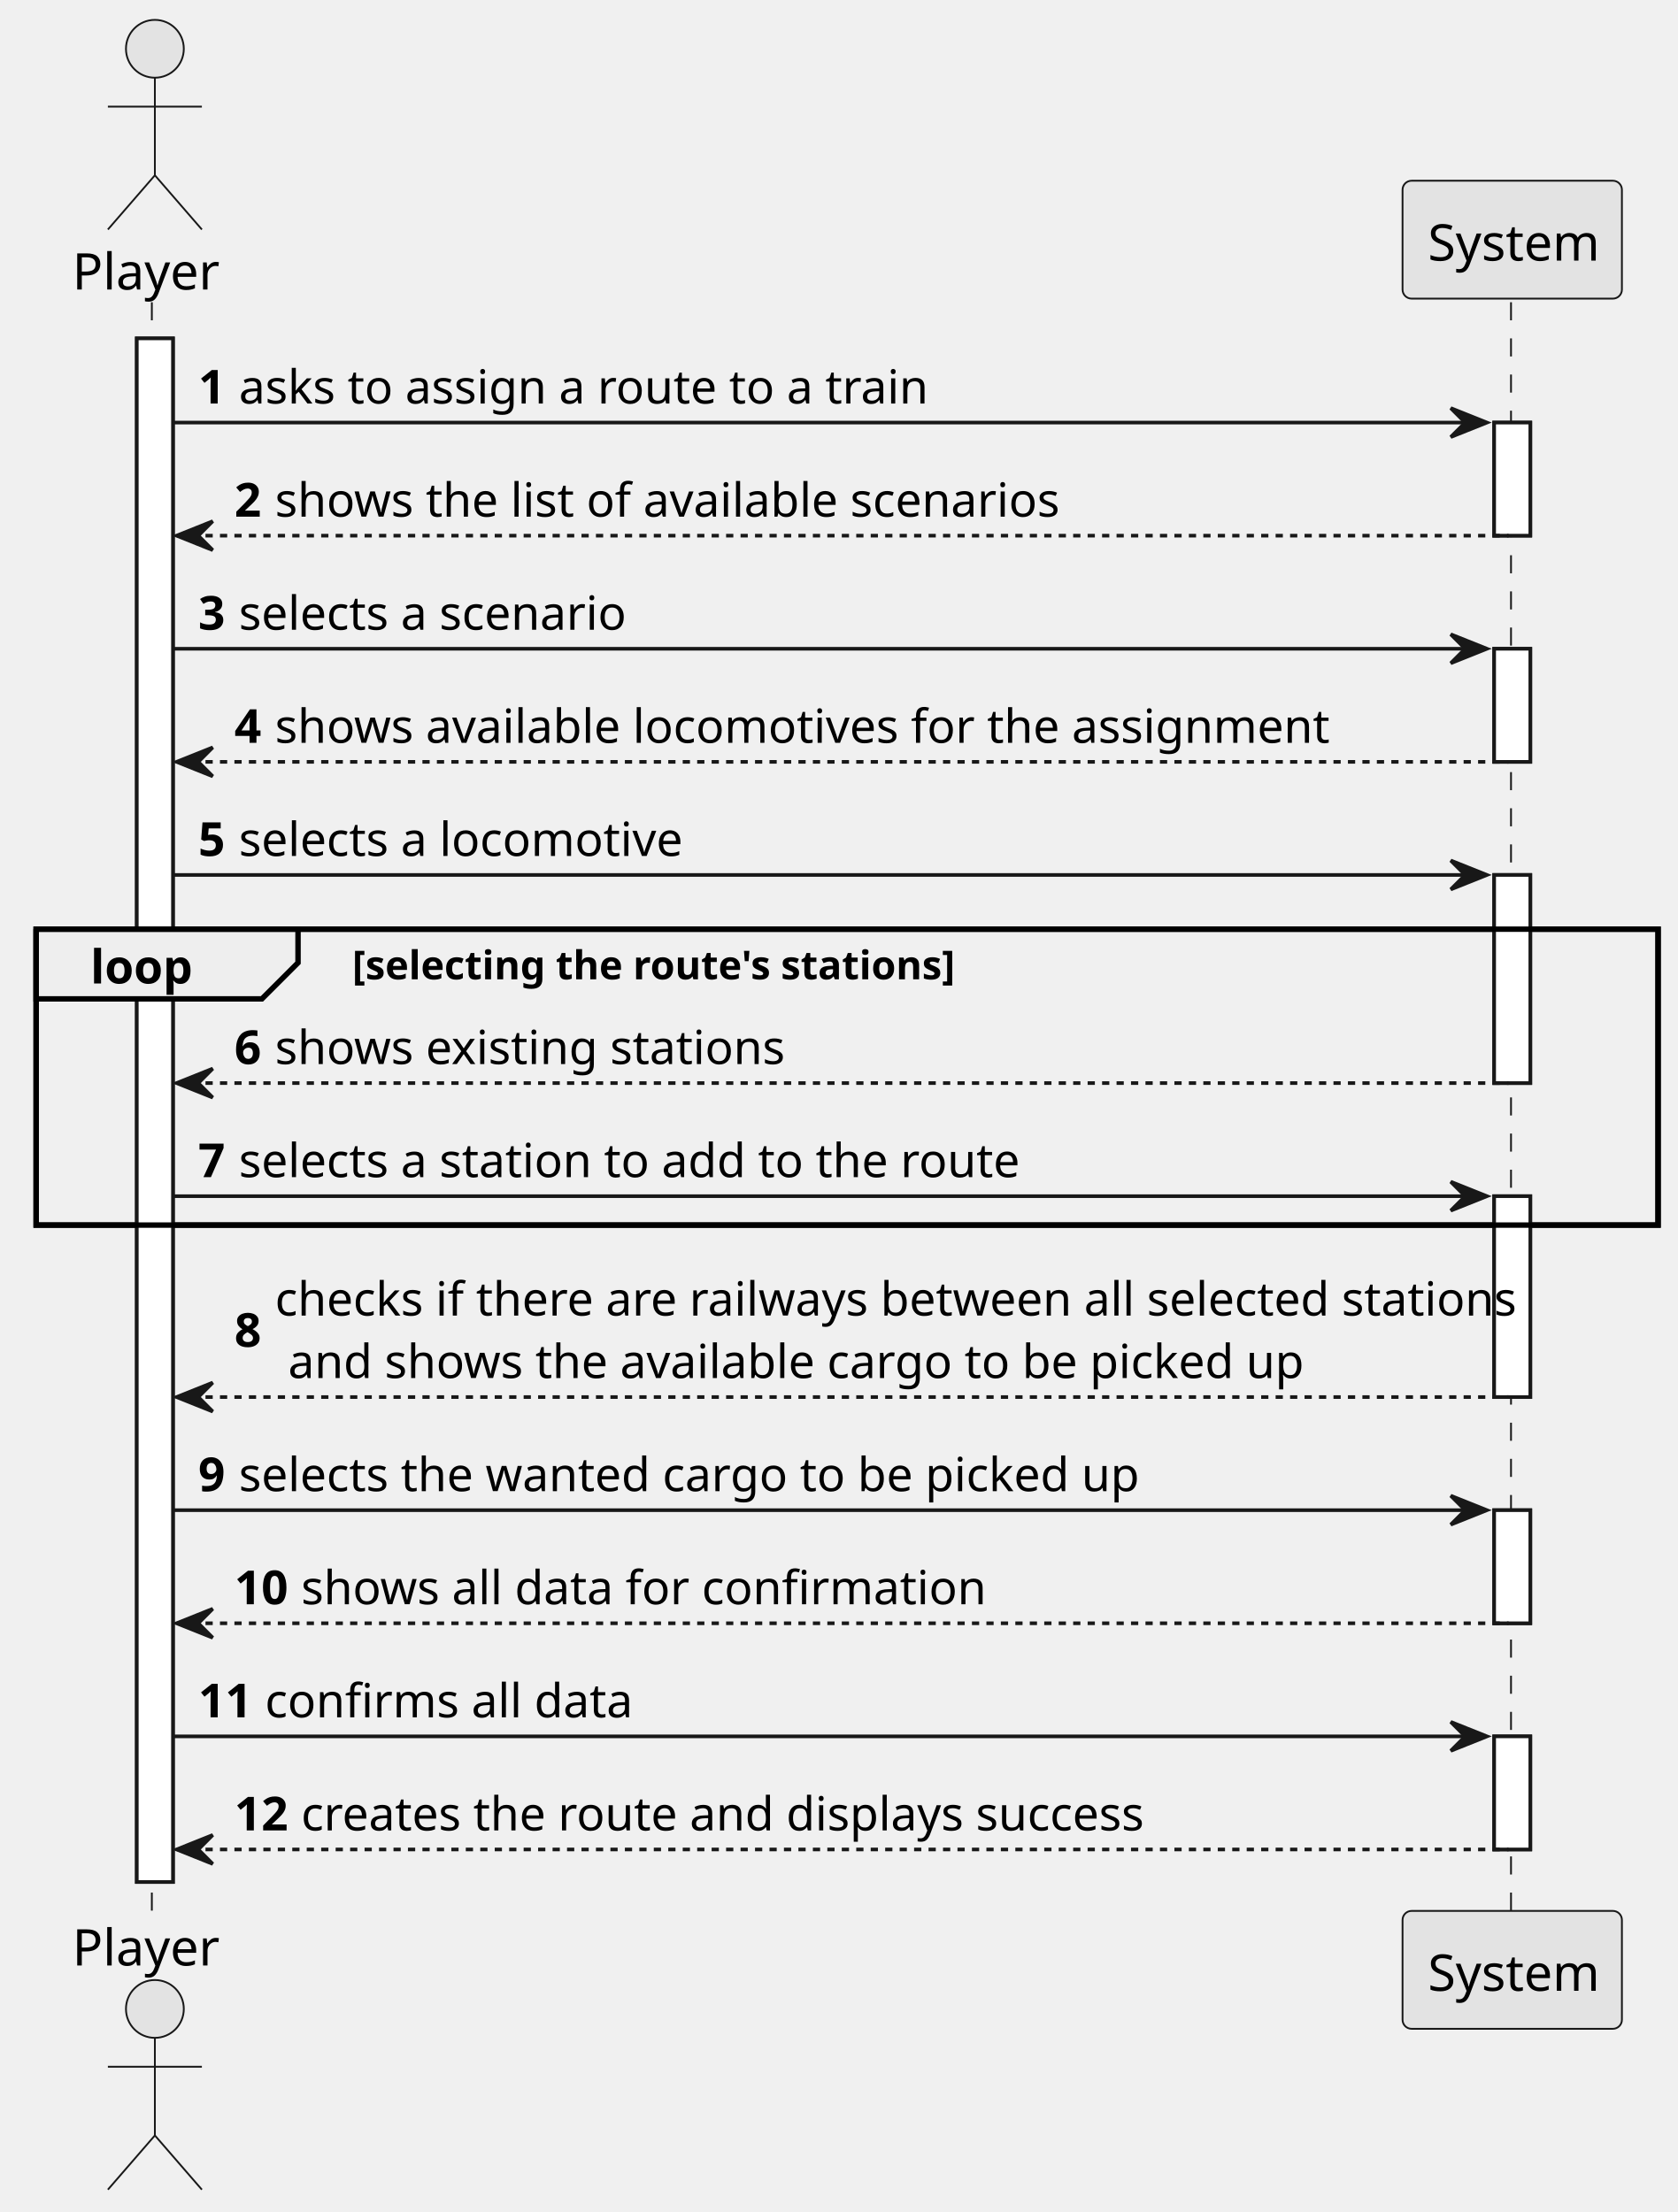
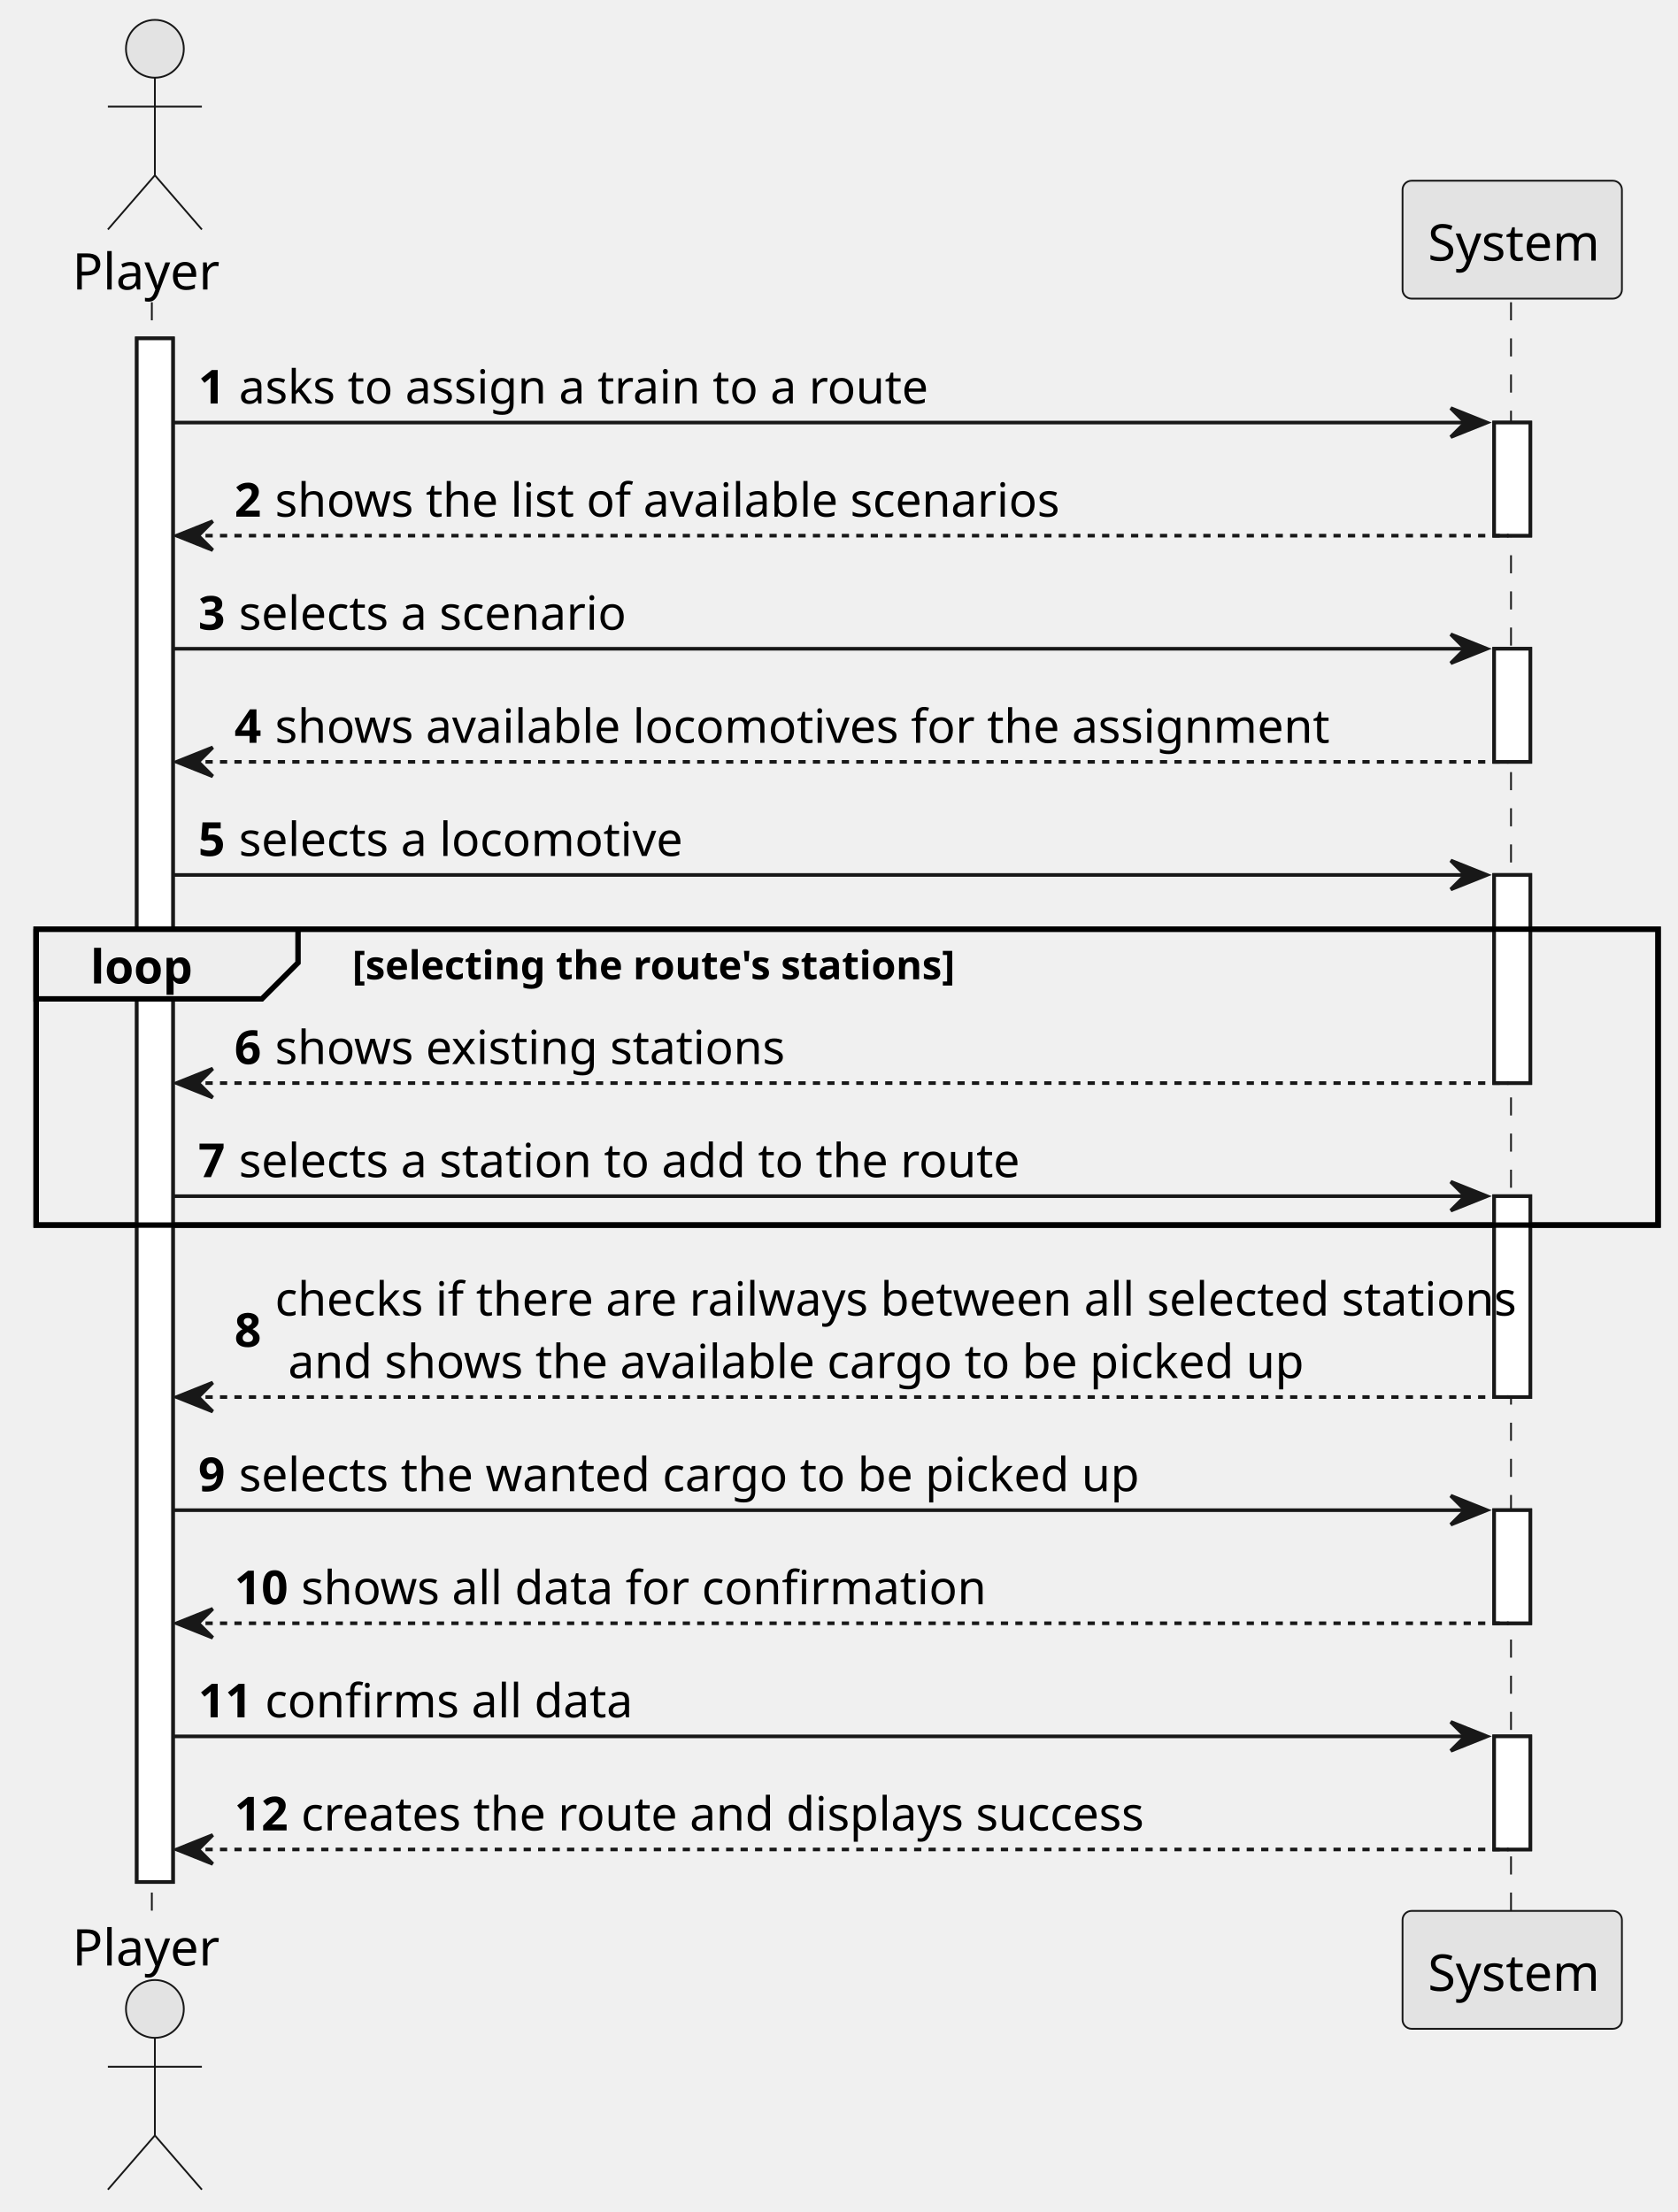
<svg xmlns="http://www.w3.org/2000/svg" contentStyleType="text/css" height="612px" preserveAspectRatio="none" style="width:464px;height:612px;background:#FFFFFF;" version="1.1" viewBox="0 0 464 612" width="464px" zoomAndPan="magnify">
  <defs />
  <g>
    <rect fill="#FFFFFF" height="427.074" style="stroke:#181818;stroke-width:1.0;" width="10" x="37.841" y="93.621" />
    <rect fill="#FFFFFF" height="31.291" style="stroke:#181818;stroke-width:1.0;" width="10" x="413.289" y="116.912" />
    <rect fill="#FFFFFF" height="31.291" style="stroke:#181818;stroke-width:1.0;" width="10" x="413.289" y="179.494" />
    <rect fill="#FFFFFF" height="57.582" style="stroke:#181818;stroke-width:1.0;" width="10" x="413.289" y="242.076" />
    <rect fill="#FFFFFF" height="55.582" style="stroke:#181818;stroke-width:1.0;" width="10" x="413.289" y="330.949" />
    <rect fill="#FFFFFF" height="31.291" style="stroke:#181818;stroke-width:1.0;" width="10" x="413.289" y="417.822" />
    <rect fill="#FFFFFF" height="31.291" style="stroke:#181818;stroke-width:1.0;" width="10" x="413.289" y="480.404" />
    <rect fill="none" height="81.873" style="stroke:#000000;stroke-width:1.5;" width="448.627" x="10" y="257.076" />
    <line style="stroke:#181818;stroke-width:0.5;stroke-dasharray:5.0,5.0;" x1="42" x2="42" y1="83.621" y2="529.695" />
    <line style="stroke:#181818;stroke-width:0.5;stroke-dasharray:5.0,5.0;" x1="417.951" x2="417.951" y1="83.621" y2="529.695" />
    <text fill="#000000" font-family="sans-serif" font-size="14" lengthAdjust="spacing" textLength="39.683" x="20" y="80.107">Player</text>
    <ellipse cx="42.841" cy="13.5" fill="#E3E3E3" rx="8" ry="8" style="stroke:#181818;stroke-width:0.5;" />
    <path d="M42.841,21.5 L42.841,48.5 M29.841,29.5 L55.841,29.5 M42.841,48.5 L29.841,63.5 M42.841,48.5 L55.841,63.5 " fill="none" style="stroke:#181818;stroke-width:0.5;" />
    <text fill="#000000" font-family="sans-serif" font-size="14" lengthAdjust="spacing" textLength="39.683" x="20" y="543.803">Player</text>
    <ellipse cx="42.841" cy="555.816" fill="#E3E3E3" rx="8" ry="8" style="stroke:#181818;stroke-width:0.5;" />
    <path d="M42.841,563.816 L42.841,590.816 M29.841,571.816 L55.841,571.816 M42.841,590.816 L29.841,605.816 M42.841,590.816 L55.841,605.816 " fill="none" style="stroke:#181818;stroke-width:0.5;" />
    <rect fill="#E3E3E3" height="32.621" rx="2.5" ry="2.5" style="stroke:#181818;stroke-width:0.5;" width="60.676" x="387.951" y="50" />
    <text fill="#000000" font-family="sans-serif" font-size="14" lengthAdjust="spacing" textLength="46.676" x="394.951" y="72.107">System</text>
    <rect fill="#E3E3E3" height="32.621" rx="2.5" ry="2.5" style="stroke:#181818;stroke-width:0.5;" width="60.676" x="387.951" y="528.695" />
    <text fill="#000000" font-family="sans-serif" font-size="14" lengthAdjust="spacing" textLength="46.676" x="394.951" y="550.803">System</text>
    <rect fill="#FFFFFF" height="427.074" style="stroke:#181818;stroke-width:1.0;" width="10" x="37.841" y="93.621" />
    <rect fill="#FFFFFF" height="31.291" style="stroke:#181818;stroke-width:1.0;" width="10" x="413.289" y="116.912" />
    <rect fill="#FFFFFF" height="31.291" style="stroke:#181818;stroke-width:1.0;" width="10" x="413.289" y="179.494" />
    <rect fill="#FFFFFF" height="57.582" style="stroke:#181818;stroke-width:1.0;" width="10" x="413.289" y="242.076" />
    <rect fill="#FFFFFF" height="55.582" style="stroke:#181818;stroke-width:1.0;" width="10" x="413.289" y="330.949" />
    <rect fill="#FFFFFF" height="31.291" style="stroke:#181818;stroke-width:1.0;" width="10" x="413.289" y="417.822" />
    <rect fill="#FFFFFF" height="31.291" style="stroke:#181818;stroke-width:1.0;" width="10" x="413.289" y="480.404" />
    <polygon fill="#181818" points="401.289,112.912,411.289,116.912,401.289,120.912,405.289,116.912" style="stroke:#181818;stroke-width:1.0;" />
    <line style="stroke:#181818;stroke-width:1.0;" x1="47.841" x2="407.289" y1="116.912" y2="116.912" />
    <text fill="#000000" font-family="sans-serif" font-size="13" font-weight="bold" lengthAdjust="spacing" textLength="7.23" x="54.841" y="111.649">1</text>
-     <text fill="#000000" font-family="sans-serif" font-size="13" lengthAdjust="spacing" textLength="180.654" x="66.071" y="111.649">asks to assign a route to a train</text>
+     <text fill="#000000" font-family="sans-serif" font-size="13" lengthAdjust="spacing" textLength="180.654" x="66.071" y="111.649">asks to assign a train to a route</text>
    <polygon fill="#181818" points="58.841,144.203,48.841,148.203,58.841,152.203,54.841,148.203" style="stroke:#181818;stroke-width:1.0;" />
    <line style="stroke:#181818;stroke-width:1.0;stroke-dasharray:2.0,2.0;" x1="52.841" x2="417.289" y1="148.203" y2="148.203" />
    <text fill="#000000" font-family="sans-serif" font-size="13" font-weight="bold" lengthAdjust="spacing" textLength="7.23" x="64.841" y="142.94">2</text>
    <text fill="#000000" font-family="sans-serif" font-size="13" lengthAdjust="spacing" textLength="206.661" x="76.071" y="142.94">shows the list of available scenarios</text>
    <polygon fill="#181818" points="401.289,175.494,411.289,179.494,401.289,183.494,405.289,179.494" style="stroke:#181818;stroke-width:1.0;" />
    <line style="stroke:#181818;stroke-width:1.0;" x1="47.841" x2="407.289" y1="179.494" y2="179.494" />
    <text fill="#000000" font-family="sans-serif" font-size="13" font-weight="bold" lengthAdjust="spacing" textLength="7.23" x="54.841" y="174.231">3</text>
    <text fill="#000000" font-family="sans-serif" font-size="13" lengthAdjust="spacing" textLength="104.051" x="66.071" y="174.231">selects a scenario</text>
    <polygon fill="#181818" points="58.841,206.785,48.841,210.785,58.841,214.785,54.841,210.785" style="stroke:#181818;stroke-width:1.0;" />
    <line style="stroke:#181818;stroke-width:1.0;stroke-dasharray:2.0,2.0;" x1="52.841" x2="417.289" y1="210.785" y2="210.785" />
    <text fill="#000000" font-family="sans-serif" font-size="13" font-weight="bold" lengthAdjust="spacing" textLength="7.23" x="64.841" y="205.523">4</text>
    <text fill="#000000" font-family="sans-serif" font-size="13" lengthAdjust="spacing" textLength="274.581" x="76.071" y="205.523">shows available locomotives for the assignment</text>
    <polygon fill="#181818" points="401.289,238.076,411.289,242.076,401.289,246.076,405.289,242.076" style="stroke:#181818;stroke-width:1.0;" />
    <line style="stroke:#181818;stroke-width:1.0;" x1="47.841" x2="407.289" y1="242.076" y2="242.076" />
    <text fill="#000000" font-family="sans-serif" font-size="13" font-weight="bold" lengthAdjust="spacing" textLength="7.23" x="54.841" y="236.814">5</text>
    <text fill="#000000" font-family="sans-serif" font-size="13" lengthAdjust="spacing" textLength="117.051" x="66.071" y="236.814">selects a locomotive</text>
    <path d="M10,257.076 L82.435,257.076 L82.435,266.367 L72.435,276.367 L10,276.367 L10,257.076 " fill="#EEEEEE" style="stroke:#000000;stroke-width:1.5;" />
    <rect fill="none" height="81.873" style="stroke:#000000;stroke-width:1.5;" width="448.627" x="10" y="257.076" />
    <text fill="#000000" font-family="sans-serif" font-size="13" font-weight="bold" lengthAdjust="spacing" textLength="27.435" x="25" y="272.104">loop</text>
    <text fill="#000000" font-family="sans-serif" font-size="11" font-weight="bold" lengthAdjust="spacing" textLength="159.086" x="97.435" y="270.946">[selecting the route's stations]</text>
    <polygon fill="#181818" points="58.841,295.658,48.841,299.658,58.841,303.658,54.841,299.658" style="stroke:#181818;stroke-width:1.0;" />
    <line style="stroke:#181818;stroke-width:1.0;stroke-dasharray:2.0,2.0;" x1="52.841" x2="417.289" y1="299.658" y2="299.658" />
    <text fill="#000000" font-family="sans-serif" font-size="13" font-weight="bold" lengthAdjust="spacing" textLength="7.23" x="64.841" y="294.396">6</text>
    <text fill="#000000" font-family="sans-serif" font-size="13" lengthAdjust="spacing" textLength="132.952" x="76.071" y="294.396">shows existing stations</text>
    <polygon fill="#181818" points="401.289,326.949,411.289,330.949,401.289,334.949,405.289,330.949" style="stroke:#181818;stroke-width:1.0;" />
    <line style="stroke:#181818;stroke-width:1.0;" x1="47.841" x2="407.289" y1="330.949" y2="330.949" />
    <text fill="#000000" font-family="sans-serif" font-size="13" font-weight="bold" lengthAdjust="spacing" textLength="7.23" x="54.841" y="325.687">7</text>
    <text fill="#000000" font-family="sans-serif" font-size="13" lengthAdjust="spacing" textLength="202.351" x="66.071" y="325.687">selects a station to add to the route</text>
    <polygon fill="#181818" points="58.841,382.531,48.841,386.531,58.841,390.531,54.841,386.531" style="stroke:#181818;stroke-width:1.0;" />
    <line style="stroke:#181818;stroke-width:1.0;stroke-dasharray:2.0,2.0;" x1="52.841" x2="417.289" y1="386.531" y2="386.531" />
    <text fill="#000000" font-family="sans-serif" font-size="13" font-weight="bold" lengthAdjust="spacing" textLength="7.23" x="64.841" y="372.623">8</text>
    <text fill="#000000" font-family="sans-serif" font-size="13" lengthAdjust="spacing" textLength="326.606" x="76.071" y="363.978">checks if there are railways between all selected stations</text>
    <text fill="#000000" font-family="sans-serif" font-size="13" lengthAdjust="spacing" textLength="266.678" x="79.683" y="381.269">and shows the available cargo to be picked up</text>
    <polygon fill="#181818" points="401.289,413.822,411.289,417.822,401.289,421.822,405.289,417.822" style="stroke:#181818;stroke-width:1.0;" />
    <line style="stroke:#181818;stroke-width:1.0;" x1="47.841" x2="407.289" y1="417.822" y2="417.822" />
    <text fill="#000000" font-family="sans-serif" font-size="13" font-weight="bold" lengthAdjust="spacing" textLength="7.23" x="54.841" y="412.56">9</text>
    <text fill="#000000" font-family="sans-serif" font-size="13" lengthAdjust="spacing" textLength="235.593" x="66.071" y="412.56">selects the wanted cargo to be picked up</text>
    <polygon fill="#181818" points="58.841,445.113,48.841,449.113,58.841,453.113,54.841,449.113" style="stroke:#181818;stroke-width:1.0;" />
    <line style="stroke:#181818;stroke-width:1.0;stroke-dasharray:2.0,2.0;" x1="52.841" x2="417.289" y1="449.113" y2="449.113" />
    <text fill="#000000" font-family="sans-serif" font-size="13" font-weight="bold" lengthAdjust="spacing" textLength="14.46" x="64.841" y="443.851">10</text>
    <text fill="#000000" font-family="sans-serif" font-size="13" lengthAdjust="spacing" textLength="175.583" x="83.301" y="443.851">shows all data for confirmation</text>
    <polygon fill="#181818" points="401.289,476.404,411.289,480.404,401.289,484.404,405.289,480.404" style="stroke:#181818;stroke-width:1.0;" />
    <line style="stroke:#181818;stroke-width:1.0;" x1="47.841" x2="407.289" y1="480.404" y2="480.404" />
    <text fill="#000000" font-family="sans-serif" font-size="13" font-weight="bold" lengthAdjust="spacing" textLength="14.46" x="54.841" y="475.142">11</text>
    <text fill="#000000" font-family="sans-serif" font-size="13" lengthAdjust="spacing" textLength="94.65" x="73.301" y="475.142">confirms all data</text>
    <polygon fill="#181818" points="58.841,507.695,48.841,511.695,58.841,515.695,54.841,511.695" style="stroke:#181818;stroke-width:1.0;" />
    <line style="stroke:#181818;stroke-width:1.0;stroke-dasharray:2.0,2.0;" x1="52.841" x2="417.289" y1="511.695" y2="511.695" />
    <text fill="#000000" font-family="sans-serif" font-size="13" font-weight="bold" lengthAdjust="spacing" textLength="14.46" x="64.841" y="506.433">12</text>
    <text fill="#000000" font-family="sans-serif" font-size="13" lengthAdjust="spacing" textLength="224.009" x="83.301" y="506.433">creates the route and displays success</text>
  </g>
</svg>
